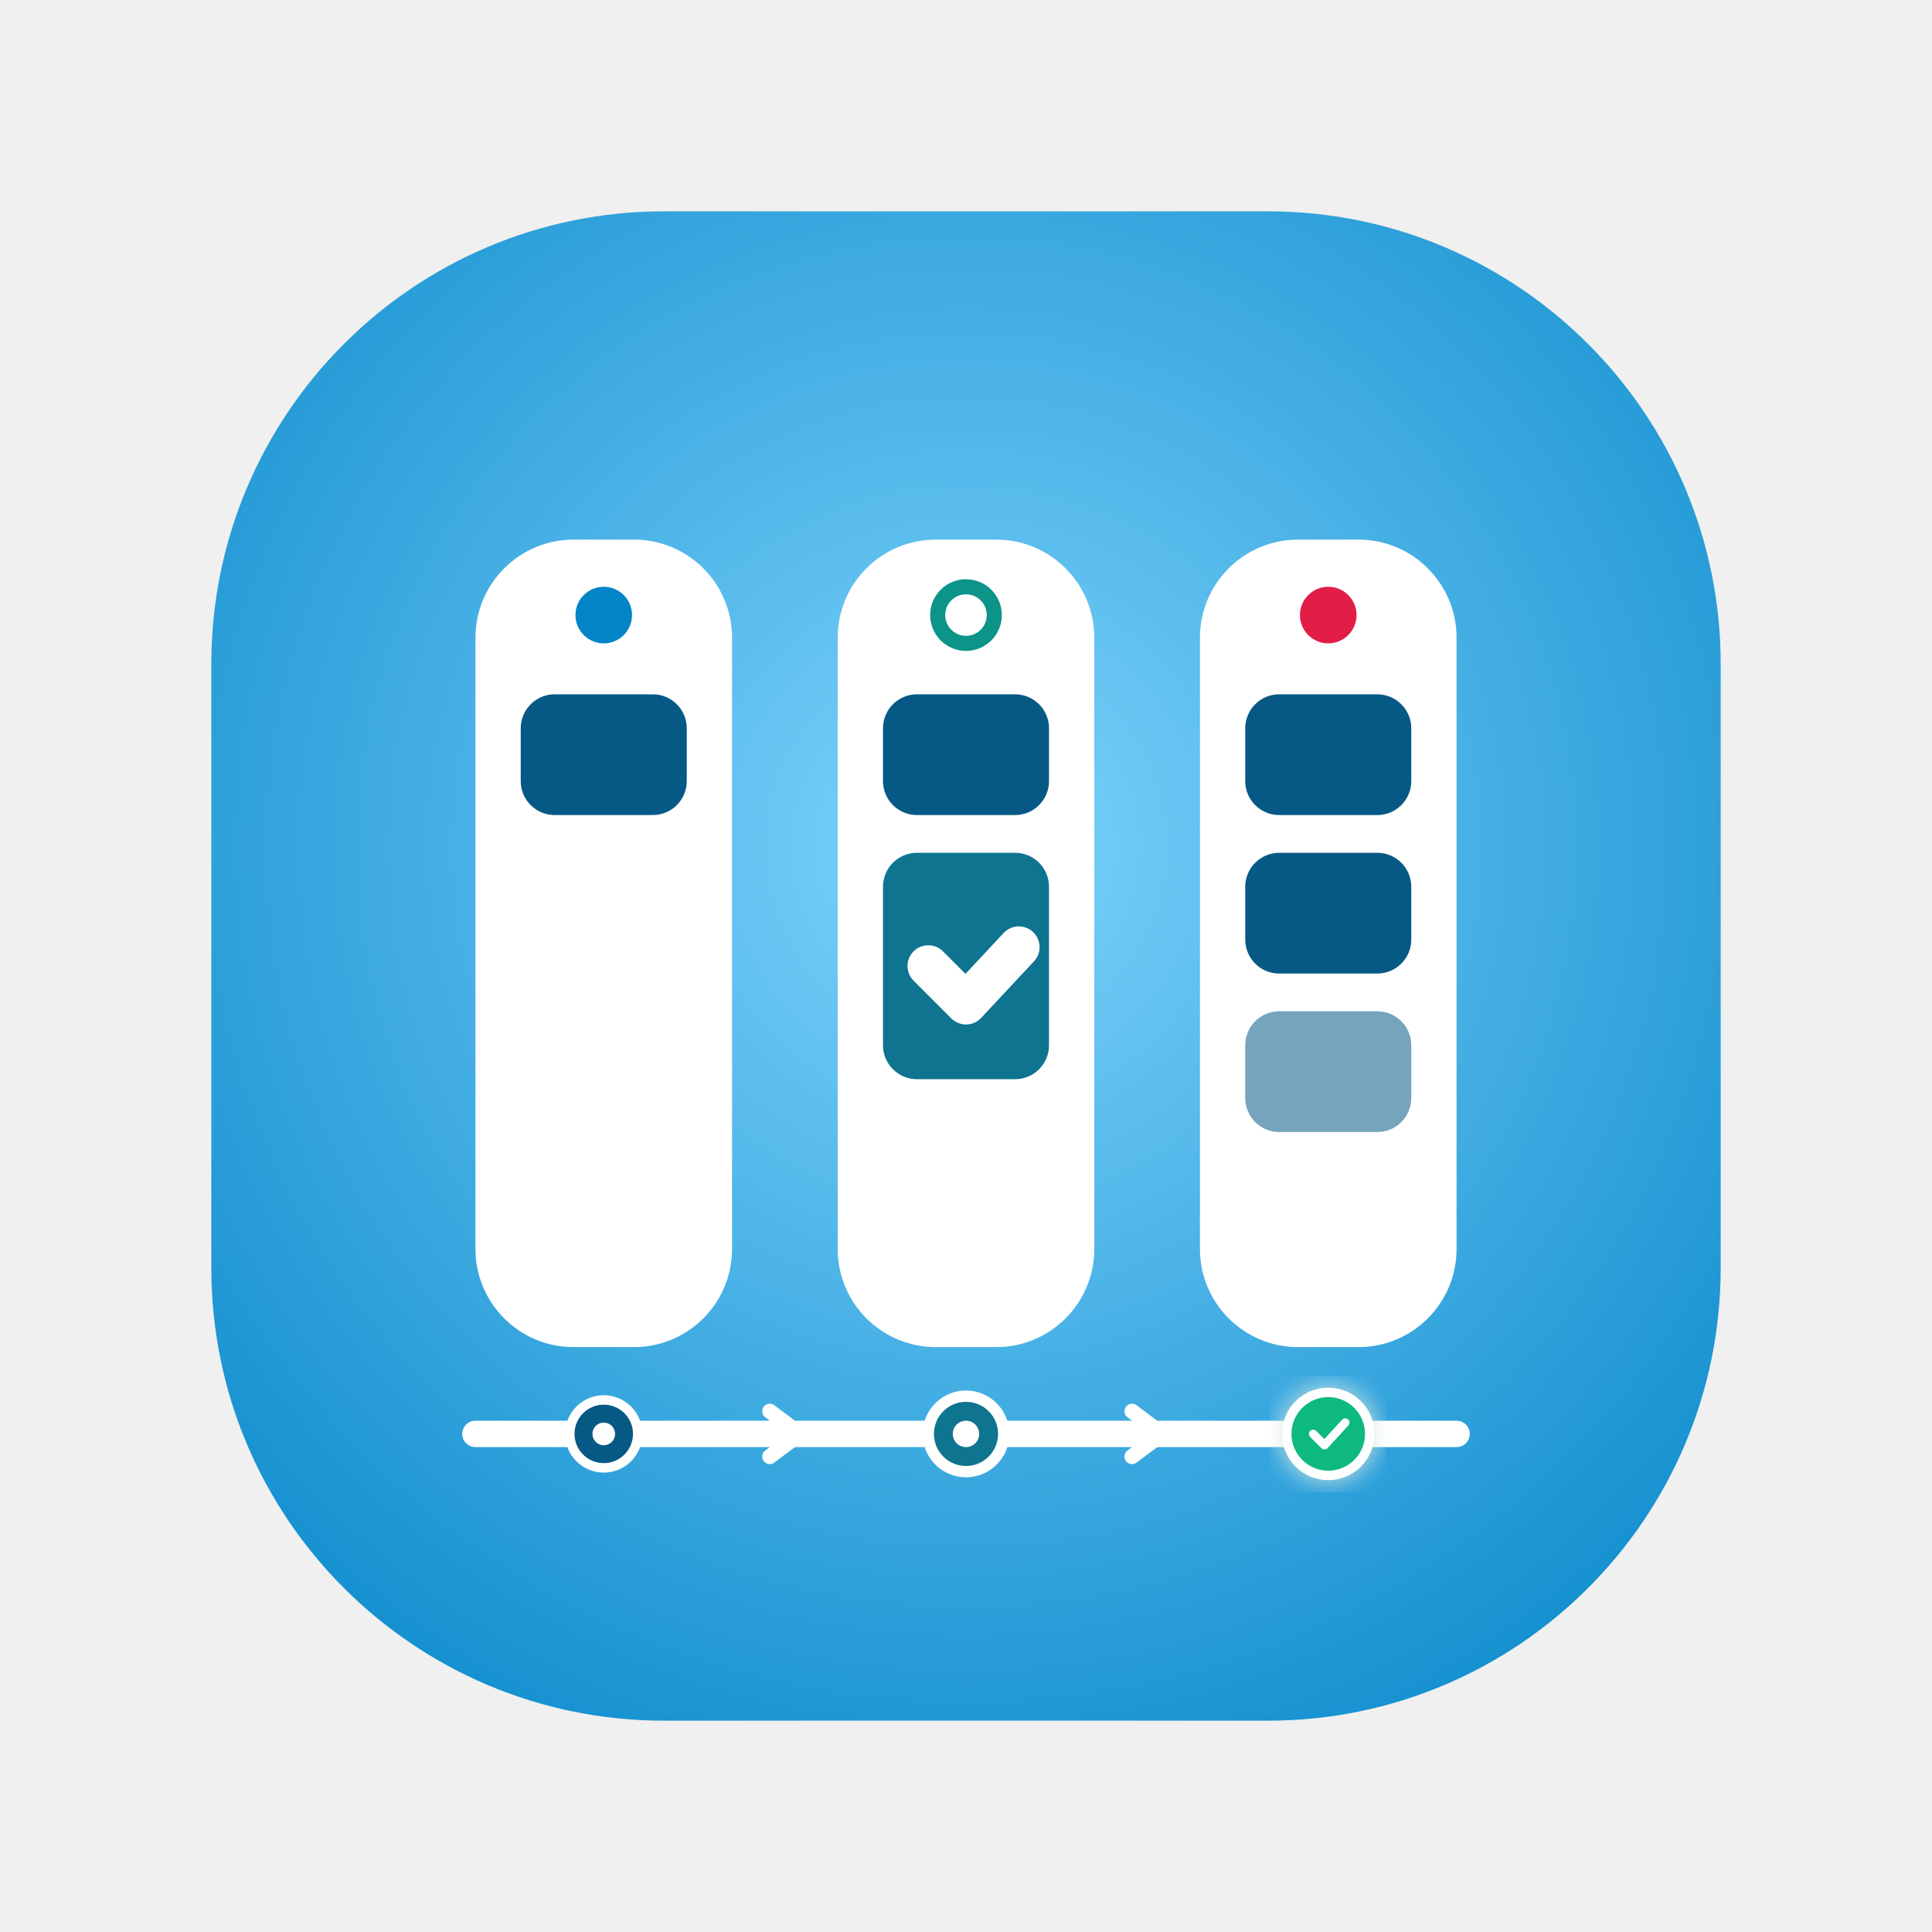
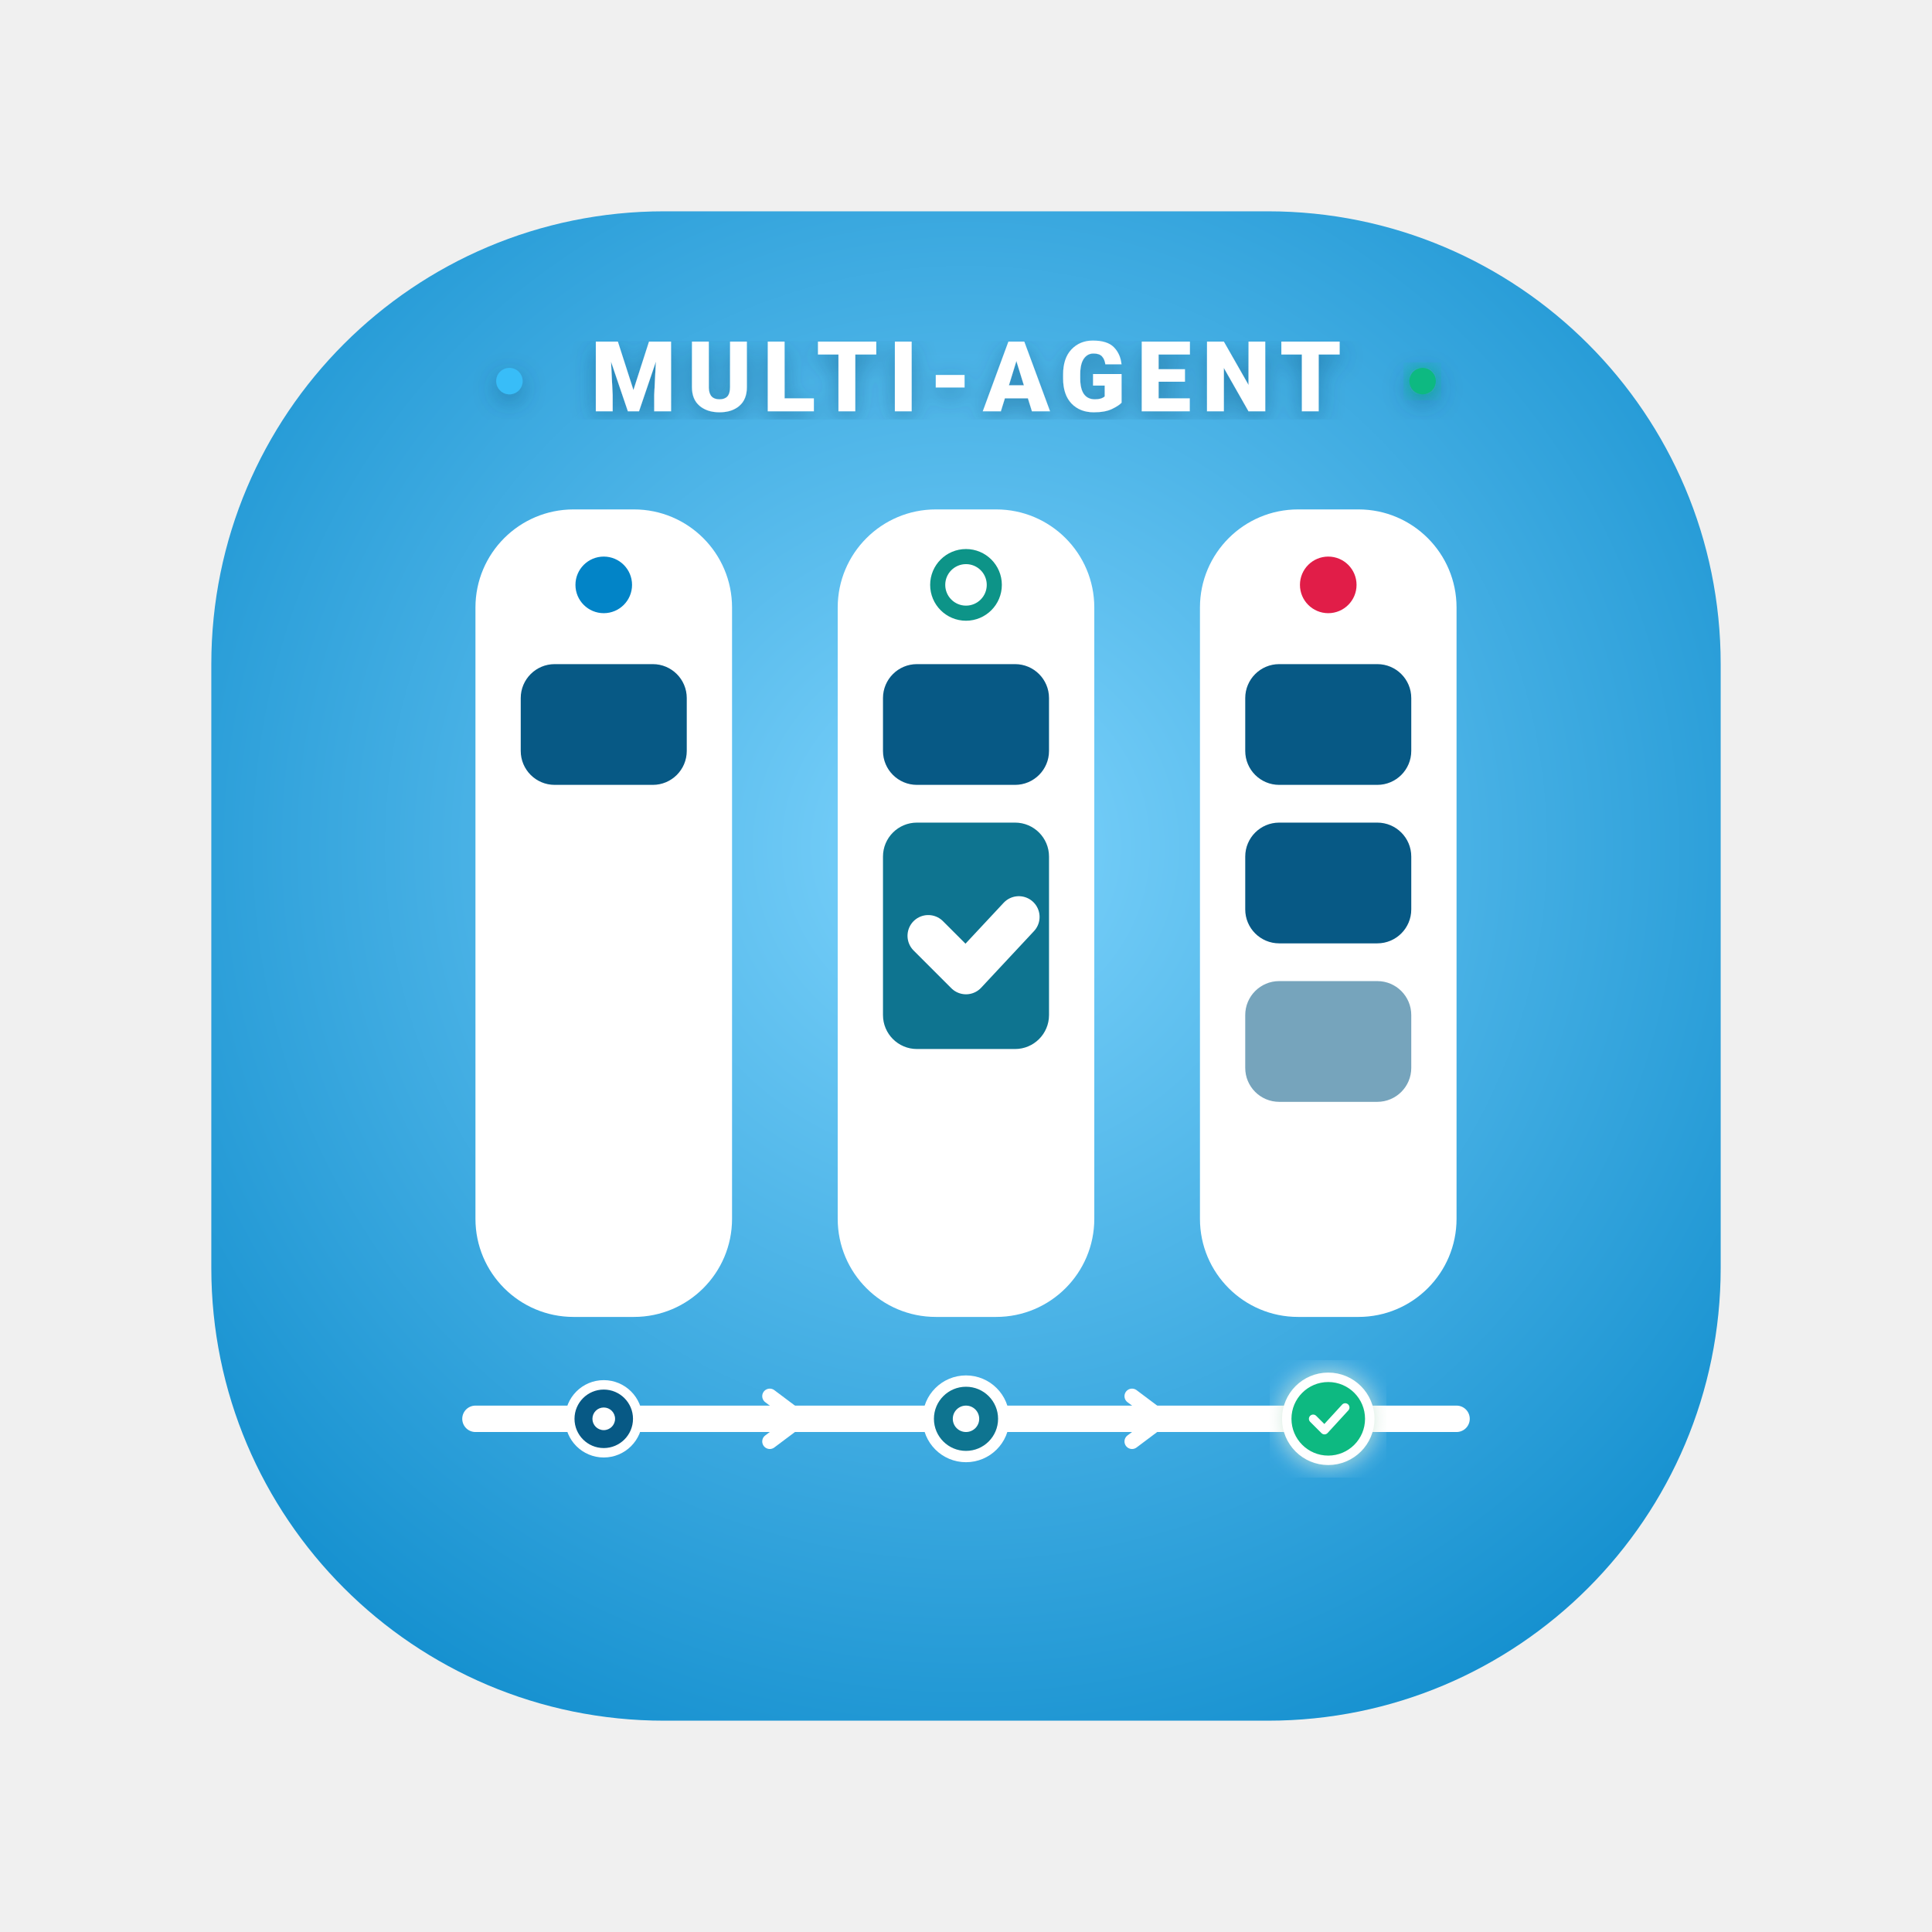
<svg xmlns="http://www.w3.org/2000/svg" viewBox="0 0 1024 1024" width="1024" height="1024">
  <defs>
    <radialGradient id="bg" cx="50%" cy="42%" r="78%">
-       <stop offset="0" stop-color="#7DD3FC" />
+       <stop offset="0%" stop-color="#7DD3FC" />
      <stop offset="1" stop-color="#0284C7" />
    </radialGradient>
    <filter id="glow" x="-20%" y="-20%" width="140%" height="140%">
      <feGaussianBlur stdDeviation="6" result="blur" />
      <feComposite in="SourceGraphic" in2="blur" operator="over" />
    </filter>
+     <filter id="textShadow" x="-10%" y="-10%" width="120%" height="120%">
+       <feDropShadow dx="0" dy="4" stdDeviation="6" flood-color="#03456C" flood-opacity="0.4" />
+     </filter>
  </defs>
  <rect x="112" y="112" width="800" height="800" rx="240" fill="url(#bg)" />
+   <g filter="url(#textShadow)">
+     <circle cx="270" cy="202" r="7" fill="#38BDF8" />
+     <text x="512" y="218" text-anchor="middle" fill="#FFFFFF" font-family="-apple-system, BlinkMacSystemFont, 'SF Pro Display', 'Segoe UI', Roboto, Helvetica, Arial, sans-serif" font-size="52" font-weight="900" letter-spacing="5.5">MULTI-AGENT</text>
+     <circle cx="754" cy="202" r="7" fill="#10B981" filter="url(#glow)" />
+   </g>
  <g fill="#FFFFFF">
-     <rect x="252" y="286" width="136" height="428" rx="52" />
-     <rect x="444" y="286" width="136" height="428" rx="52" />
-     <rect x="636" y="286" width="136" height="428" rx="52" />
+     <rect x="252" y="270" width="136" height="428" rx="52" />
+     <rect x="444" y="270" width="136" height="428" rx="52" />
+     <rect x="636" y="270" width="136" height="428" rx="52" />
  </g>
-   <circle cx="320" cy="326" r="15" fill="#0284C7" />
-   <circle cx="512" cy="326" r="15" fill="none" stroke="#0D9488" stroke-width="8" />
-   <circle cx="704" cy="326" r="15" fill="#E11D48" />
-   <rect x="276" y="368" width="88" height="64" rx="18" fill="#075985" />
-   <rect x="468" y="368" width="88" height="64" rx="18" fill="#075985" />
-   <rect x="660" y="368" width="88" height="64" rx="18" fill="#075985" />
-   <rect x="660" y="452" width="88" height="64" rx="18" fill="#075985" />
-   <rect x="660" y="536" width="88" height="64" rx="18" fill="#075985" fill-opacity="0.55" />
-   <rect x="468" y="452" width="88" height="120" rx="18" fill="#0E7490" />
-   <path d="M492 512 L512 532 L540 502" fill="none" stroke="#FFFFFF" stroke-width="22" stroke-linecap="round" stroke-linejoin="round" />
-   <line x1="252" y1="760" x2="772" y2="760" stroke="#FFFFFF" stroke-width="14" stroke-linecap="round" />
-   <circle cx="320" cy="760" r="18" fill="#075985" stroke="#FFFFFF" stroke-width="5" />
-   <circle cx="320" cy="760" r="6" fill="#FFFFFF" />
-   <path d="M 408 748 L 424 760 L 408 772" fill="none" stroke="#FFFFFF" stroke-width="8" stroke-linecap="round" stroke-linejoin="round" />
-   <circle cx="512" cy="760" r="20" fill="#0E7490" stroke="#FFFFFF" stroke-width="6" />
-   <circle cx="512" cy="760" r="7" fill="#FFFFFF" />
-   <path d="M 600 748 L 616 760 L 600 772" fill="none" stroke="#FFFFFF" stroke-width="8" stroke-linecap="round" stroke-linejoin="round" />
-   <circle cx="704" cy="760" r="22" fill="#10B981" stroke="#FFFFFF" stroke-width="5" filter="url(#glow)" />
-   <path d="M 696 760 L 702 766 L 713 754" fill="none" stroke="#FFFFFF" stroke-width="4.5" stroke-linecap="round" stroke-linejoin="round" />
+   <circle cx="320" cy="310" r="15" fill="#0284C7" />
+   <circle cx="512" cy="310" r="15" fill="none" stroke="#0D9488" stroke-width="8" />
+   <circle cx="704" cy="310" r="15" fill="#E11D48" />
+   <rect x="276" y="352" width="88" height="64" rx="18" fill="#075985" />
+   <rect x="468" y="352" width="88" height="64" rx="18" fill="#075985" />
+   <rect x="660" y="352" width="88" height="64" rx="18" fill="#075985" />
+   <rect x="660" y="436" width="88" height="64" rx="18" fill="#075985" />
+   <rect x="660" y="520" width="88" height="64" rx="18" fill="#075985" fill-opacity="0.55" />
+   <rect x="468" y="436" width="88" height="120" rx="18" fill="#0E7490" />
+   <path d="M492 496 L512 516 L540 486" fill="none" stroke="#FFFFFF" stroke-width="22" stroke-linecap="round" stroke-linejoin="round" />
+   <line x1="252" y1="752" x2="772" y2="752" stroke="#FFFFFF" stroke-width="14" stroke-linecap="round" />
+   <circle cx="320" cy="752" r="18" fill="#075985" stroke="#FFFFFF" stroke-width="5" />
+   <circle cx="320" cy="752" r="6" fill="#FFFFFF" />
+   <path d="M 408 740 L 424 752 L 408 764" fill="none" stroke="#FFFFFF" stroke-width="8" stroke-linecap="round" stroke-linejoin="round" />
+   <circle cx="512" cy="752" r="20" fill="#0E7490" stroke="#FFFFFF" stroke-width="6" />
+   <circle cx="512" cy="752" r="7" fill="#FFFFFF" />
+   <path d="M 600 740 L 616 752 L 600 764" fill="none" stroke="#FFFFFF" stroke-width="8" stroke-linecap="round" stroke-linejoin="round" />
+   <circle cx="704" cy="752" r="22" fill="#10B981" stroke="#FFFFFF" stroke-width="5" filter="url(#glow)" />
+   <path d="M 696 752 L 702 758 L 713 746" fill="none" stroke="#FFFFFF" stroke-width="4.5" stroke-linecap="round" stroke-linejoin="round" />
</svg>
